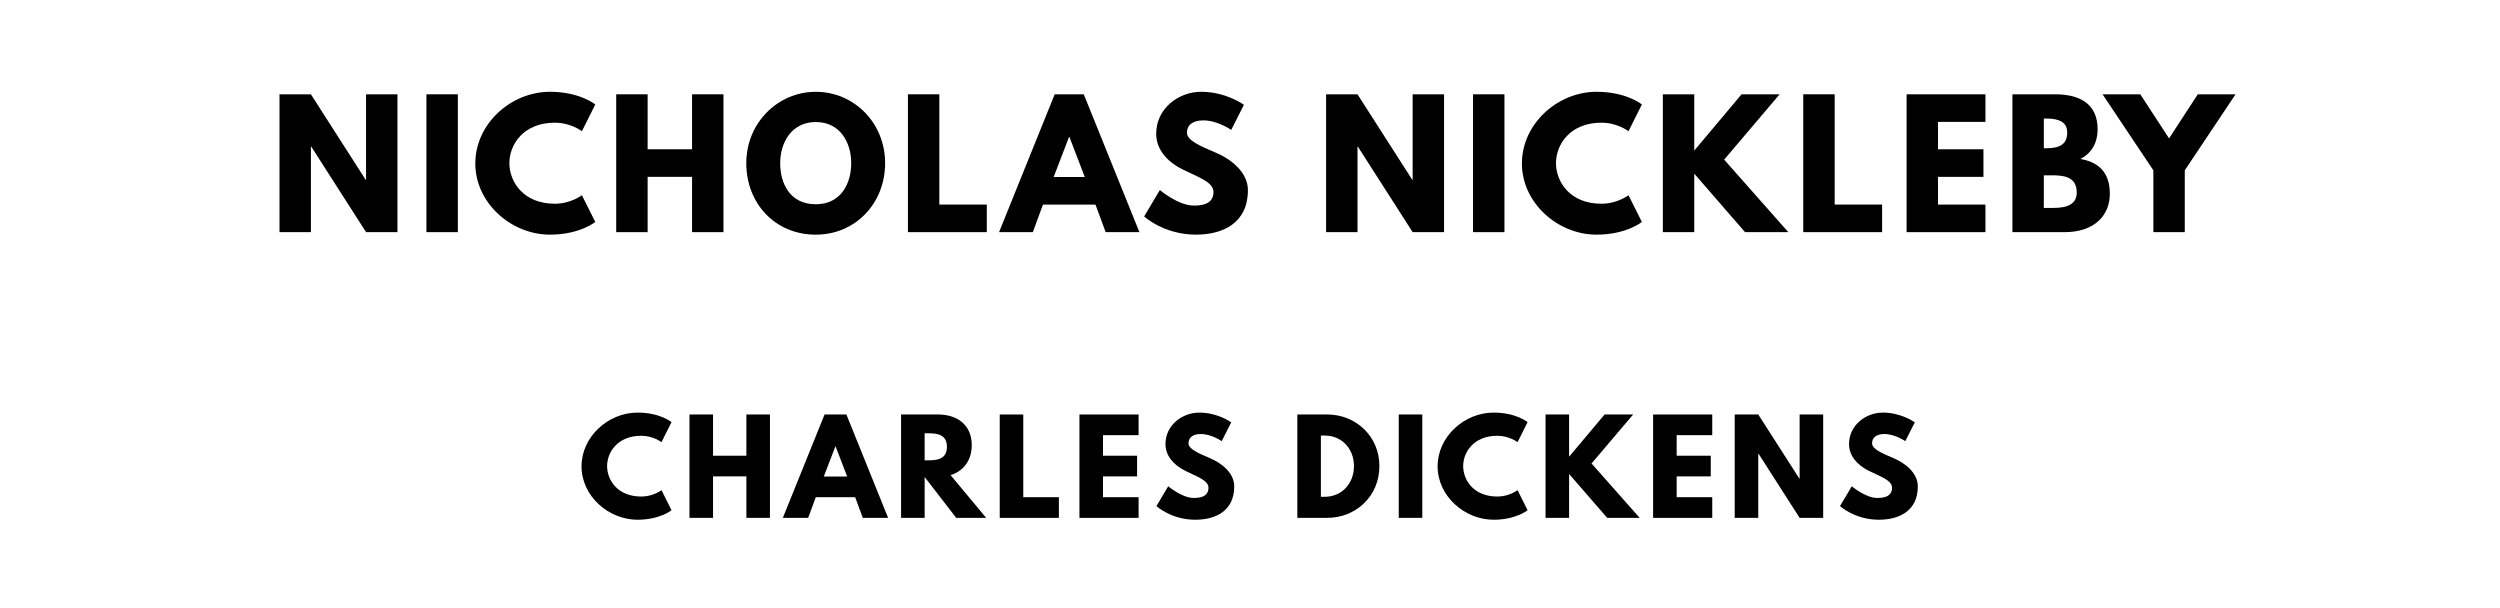
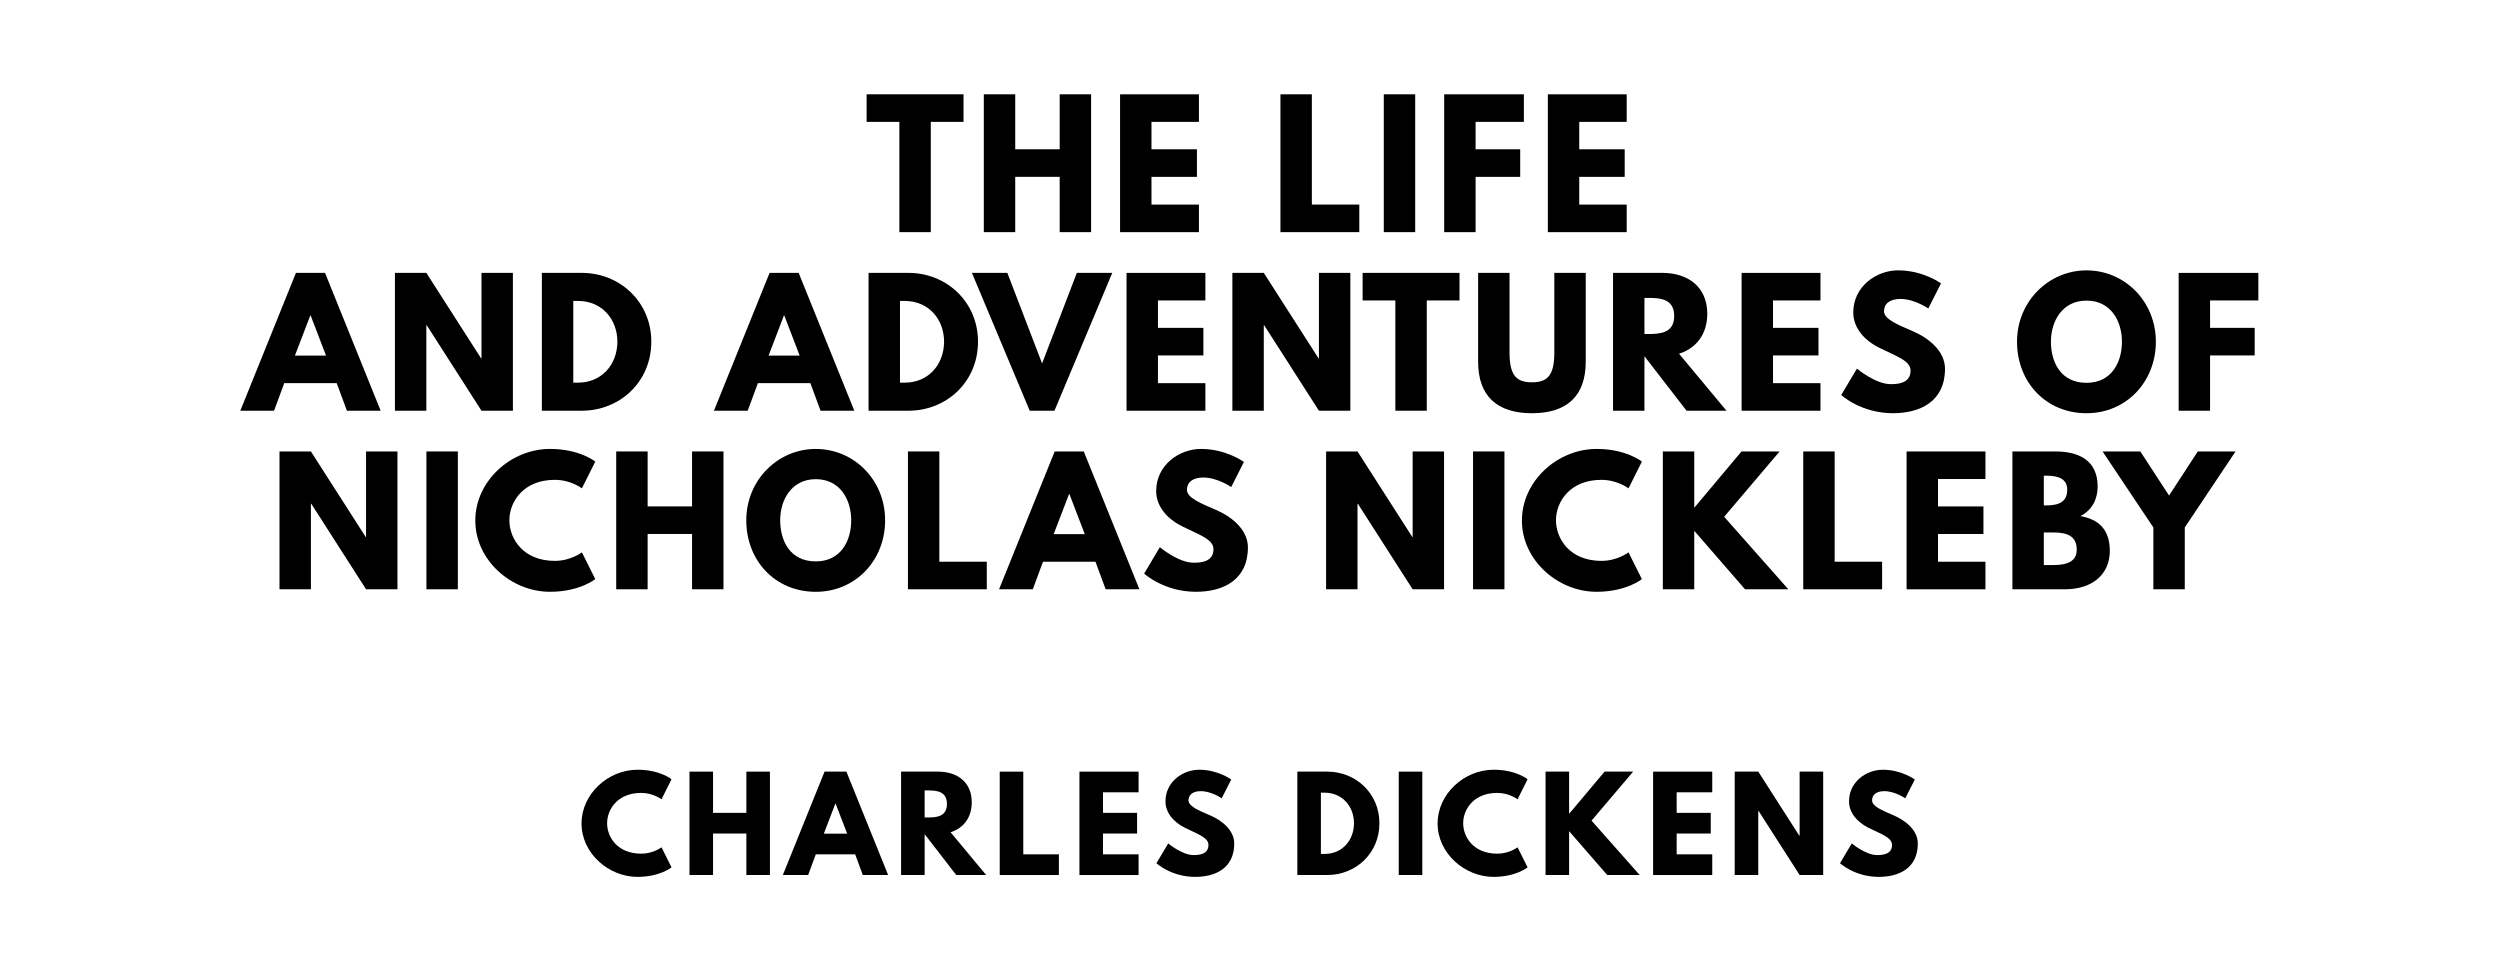
- <svg xmlns="http://www.w3.org/2000/svg" version="1.1" viewBox="0 0 1400 340">
+ <svg xmlns="http://www.w3.org/2000/svg" version="1.1" viewBox="0 0 1400 540">
+   <g aria-label="THE LIFE">
+     <path d="M485.31,68.25l0.00-15.44l54.27,0.00l0.00,15.44l-18.34,0.00l0.00,61.75l-17.59,0.00l0.00-61.75l-18.34,0.00z" />
+     <path d="M568.53,99.03l0.00,30.97l-17.59,0.00l0.00-77.19l17.59,0.00l0.00,30.78l24.89,0.00l0.00-30.78l17.59,0.00l0.00,77.19l-17.59,0.00l0.00-30.97l-24.89,0.00z" />
+     <path d="M671.40,52.81l0.00,15.44l-26.57,0.00l0.00,15.35l25.45,0.00l0.00,15.44l-25.45,0.00l0.00,15.53l26.57,0.00l0.00,15.44l-44.16,0.00l0.00-77.19l44.16,0.00z" />
+     <path d="M734.64,52.81l0.00,61.75l26.57,0.00l0.00,15.44l-44.16,0.00l0.00-77.19l17.59,0.00z" />
+     <path d="M792.51,52.81l0.00,77.19l-17.59,0.00l0.00-77.19l17.59,0.00z" />
+     <path d="M853.37,52.81l0.00,15.44l-27.04,0.00l0.00,15.35l24.98,0.00l0.00,15.44l-24.98,0.00l0.00,30.97l-17.59,0.00l0.00-77.19l44.63,0.00z" />
+     <path d="M910.95,52.81l0.00,15.44l-26.57,0.00l0.00,15.35l25.45,0.00l0.00,15.44l-25.45,0.00l0.00,15.53l26.57,0.00l0.00,15.44l-44.16,0.00l0.00-77.19l44.16,0.00z" />
+   </g>
+   <g aria-label="AND ADVENTURES OF">
+     <path d="M182.01,152.81l31.16,77.19l-18.90,0.00l-5.71-15.44l-29.38,0.00l-5.71,15.44l-18.90,0.00l31.16-77.19l16.28,0.00z  M182.57,199.12l-8.61-22.46l-0.19,0.00l-8.61,22.46l17.40,0.00z" />
+     <path d="M238.75,182.09l0.00,47.91l-17.59,0.00l0.00-77.19l17.59,0.00l30.69,47.91l0.19,0.00l0.00-47.91l17.59,0.00l0.00,77.19l-17.59,0.00l-30.69-47.91l-0.19,0.00z" />
+     <path d="M303.45,152.81l22.36,0.00c21.15,0.00,38.92,16.09,38.92,38.55c0.00,22.55-17.68,38.64-38.92,38.64l-22.36,0.00l0.00-77.19z  M321.04,214.28l2.71,0.00c13.01,0.00,21.89-9.92,21.99-22.83c0.00-12.91-8.89-22.92-21.99-22.92l-2.71,0.00l0.00,45.75z" />
+     <path d="M447.25,152.81l31.16,77.19l-18.90,0.00l-5.71-15.44l-29.38,0.00l-5.71,15.44l-18.90,0.00l31.16-77.19l16.28,0.00z  M447.81,199.12l-8.61-22.46l-0.19,0.00l-8.61,22.46l17.40,0.00z" />
+     <path d="M486.40,152.81l22.36,0.00c21.15,0.00,38.92,16.09,38.92,38.55c0.00,22.55-17.68,38.64-38.92,38.64l-22.36,0.00l0.00-77.19z  M503.99,214.28l2.71,0.00c13.01,0.00,21.89-9.92,21.99-22.83c0.00-12.91-8.89-22.92-21.99-22.92l-2.71,0.00l0.00,45.75z" />
+     <path d="M576.64,230.00l-32.37-77.19l19.84,0.00l19.46,50.71l19.46-50.71l19.84,0.00l-32.37,77.19l-13.85,0.00z" />
+     <path d="M675.02,152.81l0.00,15.44l-26.57,0.00l0.00,15.35l25.45,0.00l0.00,15.44l-25.45,0.00l0.00,15.53l26.57,0.00l0.00,15.44l-44.16,0.00l0.00-77.19l44.16,0.00z" />
+     <path d="M707.72,182.09l0.00,47.91l-17.59,0.00l0.00-77.19l17.59,0.00l30.69,47.91l0.19,0.00l0.00-47.91l17.59,0.00l0.00,77.19l-17.59,0.00l-30.69-47.91l-0.19,0.00z" />
+     <path d="M763.06,168.25l0.00-15.44l54.27,0.00l0.00,15.44l-18.34,0.00l0.00,61.75l-17.59,0.00l0.00-61.75l-18.34,0.00z" />
+     <path d="M888.01,152.81l0.00,49.78c0.00,19.09-10.48,28.82-30.13,28.82s-30.13-9.73-30.13-28.82l0.00-49.78l17.59,0.00l0.00,44.63c0.00,12.91,3.93,16.65,12.54,16.65s12.54-3.74,12.54-16.65l0.00-44.63l17.59,0.00z" />
+     <path d="M903.30,152.81l27.60,0.00c14.32,0.00,25.17,7.77,25.17,22.92c0.00,11.60-6.36,19.37-15.81,22.36l26.57,31.91l-22.36,0.00l-23.58-30.50l0.00,30.50l-17.59,0.00l0.00-77.19z  M920.89,187.05l2.06,0.00c6.64,0.00,14.60-0.47,14.60-10.11s-7.95-10.11-14.60-10.11l-2.06,0.00l0.00,20.21z" />
+     <path d="M1019.46,152.81l0.00,15.44l-26.57,0.00l0.00,15.35l25.45,0.00l0.00,15.44l-25.45,0.00l0.00,15.53l26.57,0.00l0.00,15.44l-44.16,0.00l0.00-77.19l44.16,0.00z" />
+     <path d="M1063.01,151.40c14.04,0.00,23.95,7.30,23.95,7.30l-7.11,14.04s-7.67-5.33-15.63-5.33c-5.99,0.00-9.17,2.71-9.17,6.92c0.00,4.30,7.30,7.39,16.09,11.13c8.61,3.65,18.06,10.95,18.06,21.05c0.00,18.43-14.04,24.89-29.10,24.89c-18.06,0.00-29.01-10.20-29.01-10.20l8.80-14.78s10.29,8.70,18.90,8.70c3.84,0.00,11.13-0.37,11.13-7.58c0.00-5.61-8.23-8.14-17.40-12.73c-9.26-4.58-14.69-11.79-14.69-19.84c0.00-14.41,12.73-23.58,25.17-23.58z" />
+     <path d="M1129.53,191.36c0.00-22.55,17.68-39.95,38.92-39.95c21.43,0.00,38.83,17.40,38.83,39.95s-16.65,40.05-38.83,40.05c-22.83,0.00-38.92-17.50-38.92-40.05z  M1148.52,191.36c0.00,11.51,5.52,23.02,19.93,23.02c14.04,0.00,19.84-11.51,19.84-23.02s-6.18-23.02-19.84-23.02c-13.57,0.00-19.93,11.51-19.93,23.02z" />
+     <path d="M1264.68,152.81l0.00,15.44l-27.04,0.00l0.00,15.35l24.98,0.00l0.00,15.44l-24.98,0.00l0.00,30.97l-17.59,0.00l0.00-77.19l44.63,0.00z" />
+   </g>
  <g aria-label="NICHOLAS NICKLEBY">
-     <path d="M174.11,82.09l0.00,47.91l-17.59,0.00l0.00-77.19l17.59,0.00l30.69,47.91l0.19,0.00l0.00-47.91l17.59,0.00l0.00,77.19l-17.59,0.00l-30.69-47.91l-0.19,0.00z" />
-     <path d="M256.39,52.81l0.00,77.19l-17.59,0.00l0.00-77.19l17.59,0.00z" />
-     <path d="M310.70,114.09c8.98,0.00,15.16-4.77,15.16-4.77l7.49,14.97s-8.61,7.11-25.36,7.11c-21.80,0.00-41.82-17.78-41.82-39.86c0.00-22.18,19.93-40.14,41.82-40.14c16.75,0.00,25.36,7.11,25.36,7.11l-7.49,14.97s-6.18-4.77-15.16-4.77c-17.68,0.00-25.45,12.35-25.45,22.64c0.00,10.39,7.77,22.74,25.45,22.74z" />
-     <path d="M362.67,99.03l0.00,30.97l-17.59,0.00l0.00-77.19l17.59,0.00l0.00,30.78l24.89,0.00l0.00-30.78l17.59,0.00l0.00,77.19l-17.59,0.00l0.00-30.97l-24.89,0.00z" />
-     <path d="M417.92,91.36c0.00-22.55,17.68-39.95,38.92-39.95c21.43,0.00,38.83,17.40,38.83,39.95s-16.65,40.05-38.83,40.05c-22.83,0.00-38.92-17.50-38.92-40.05z  M436.91,91.36c0.00,11.51,5.52,23.02,19.93,23.02c14.04,0.00,19.84-11.51,19.84-23.02s-6.18-23.02-19.84-23.02c-13.57,0.00-19.93,11.51-19.93,23.02z" />
-     <path d="M526.03,52.81l0.00,61.75l26.57,0.00l0.00,15.44l-44.16,0.00l0.00-77.19l17.59,0.00z" />
-     <path d="M606.91,52.81l31.16,77.19l-18.90,0.00l-5.71-15.44l-29.38,0.00l-5.71,15.44l-18.90,0.00l31.16-77.19l16.28,0.00z  M607.47,99.12l-8.61-22.46l-0.19,0.00l-8.61,22.46l17.40,0.00z" />
-     <path d="M672.64,51.40c14.04,0.00,23.95,7.30,23.95,7.30l-7.11,14.04s-7.67-5.33-15.63-5.33c-5.99,0.00-9.17,2.71-9.17,6.92c0.00,4.30,7.30,7.39,16.09,11.13c8.61,3.65,18.06,10.95,18.06,21.05c0.00,18.43-14.04,24.89-29.10,24.89c-18.06,0.00-29.01-10.20-29.01-10.20l8.80-14.78s10.29,8.70,18.90,8.70c3.84,0.00,11.13-0.37,11.13-7.58c0.00-5.61-8.23-8.14-17.40-12.73c-9.26-4.58-14.69-11.79-14.69-19.84c0.00-14.41,12.73-23.58,25.17-23.58z" />
-     <path d="M760.20,82.09l0.00,47.91l-17.59,0.00l0.00-77.19l17.59,0.00l30.69,47.91l0.19,0.00l0.00-47.91l17.59,0.00l0.00,77.19l-17.59,0.00l-30.69-47.91l-0.19,0.00z" />
-     <path d="M842.49,52.81l0.00,77.19l-17.59,0.00l0.00-77.19l17.59,0.00z" />
-     <path d="M896.80,114.09c8.98,0.00,15.16-4.77,15.16-4.77l7.49,14.97s-8.61,7.11-25.36,7.11c-21.80,0.00-41.82-17.78-41.82-39.86c0.00-22.18,19.93-40.14,41.82-40.14c16.75,0.00,25.36,7.11,25.36,7.11l-7.49,14.97s-6.18-4.77-15.16-4.77c-17.68,0.00-25.45,12.35-25.45,22.64c0.00,10.39,7.77,22.74,25.45,22.74z" />
-     <path d="M1001.45,130.00l-24.23,0.00l-28.44-32.75l0.00,32.75l-17.59,0.00l0.00-77.19l17.59,0.00l0.00,31.53l26.48-31.53l21.33,0.00l-31.06,36.58z" />
-     <path d="M1027.41,52.81l0.00,61.75l26.57,0.00l0.00,15.44l-44.16,0.00l0.00-77.19l17.59,0.00z" />
-     <path d="M1111.85,52.81l0.00,15.44l-26.57,0.00l0.00,15.35l25.45,0.00l0.00,15.44l-25.45,0.00l0.00,15.53l26.57,0.00l0.00,15.44l-44.16,0.00l0.00-77.19l44.16,0.00z" />
-     <path d="M1126.95,52.81l23.95,0.00c13.29,0.00,23.77,4.96,23.77,19.65c0.00,7.11-3.09,13.19-9.64,16.56c9.64,1.68,16.47,7.02,16.47,19.46c0.00,12.73-9.26,21.52-25.26,21.52l-29.29,0.00l0.00-77.19z  M1144.54,83.03l1.40,0.00c7.58,0.00,11.70-2.34,11.70-8.80c0.00-5.52-4.02-7.86-11.70-7.86l-1.40,0.00l0.00,16.65z  M1144.54,116.43l5.52,0.00c8.33,0.00,12.91-2.53,12.91-8.61c0.00-7.11-4.58-9.64-12.91-9.64l-5.52,0.00l0.00,18.25z" />
-     <path d="M1177.43,52.81l21.15,0.00l16.09,24.70l16.09-24.70l21.15,0.00l-28.44,42.57l0.00,34.62l-17.59,0.00l0.00-34.62z" />
+     <path d="M174.11,282.09l0.00,47.91l-17.59,0.00l0.00-77.19l17.59,0.00l30.69,47.91l0.19,0.00l0.00-47.91l17.59,0.00l0.00,77.19l-17.59,0.00l-30.69-47.91l-0.19,0.00z" />
+     <path d="M256.39,252.81l0.00,77.19l-17.59,0.00l0.00-77.19l17.59,0.00z" />
+     <path d="M310.70,314.09c8.98,0.00,15.16-4.77,15.16-4.77l7.49,14.97s-8.61,7.11-25.36,7.11c-21.80,0.00-41.82-17.78-41.82-39.86c0.00-22.18,19.93-40.14,41.82-40.14c16.75,0.00,25.36,7.11,25.36,7.11l-7.49,14.97s-6.18-4.77-15.16-4.77c-17.68,0.00-25.45,12.35-25.45,22.64c0.00,10.39,7.77,22.74,25.45,22.74z" />
+     <path d="M362.67,299.03l0.00,30.97l-17.59,0.00l0.00-77.19l17.59,0.00l0.00,30.78l24.89,0.00l0.00-30.78l17.59,0.00l0.00,77.19l-17.59,0.00l0.00-30.97l-24.89,0.00z" />
+     <path d="M417.92,291.36c0.00-22.55,17.68-39.95,38.92-39.95c21.43,0.00,38.83,17.40,38.83,39.95s-16.65,40.05-38.83,40.05c-22.83,0.00-38.92-17.50-38.92-40.05z  M436.91,291.36c0.00,11.51,5.52,23.02,19.93,23.02c14.04,0.00,19.84-11.51,19.84-23.02s-6.18-23.02-19.84-23.02c-13.57,0.00-19.93,11.51-19.93,23.02z" />
+     <path d="M526.03,252.81l0.00,61.75l26.57,0.00l0.00,15.44l-44.16,0.00l0.00-77.19l17.59,0.00z" />
+     <path d="M606.91,252.81l31.16,77.19l-18.90,0.00l-5.71-15.44l-29.38,0.00l-5.71,15.44l-18.90,0.00l31.16-77.19l16.28,0.00z  M607.47,299.12l-8.61-22.46l-0.19,0.00l-8.61,22.46l17.40,0.00z" />
+     <path d="M672.64,251.40c14.04,0.00,23.95,7.30,23.95,7.30l-7.11,14.04s-7.67-5.33-15.63-5.33c-5.99,0.00-9.17,2.71-9.17,6.92c0.00,4.30,7.30,7.39,16.09,11.13c8.61,3.65,18.06,10.95,18.06,21.05c0.00,18.43-14.04,24.89-29.10,24.89c-18.06,0.00-29.01-10.20-29.01-10.20l8.80-14.78s10.29,8.70,18.90,8.70c3.84,0.00,11.13-0.37,11.13-7.58c0.00-5.61-8.23-8.14-17.40-12.73c-9.26-4.58-14.69-11.79-14.69-19.84c0.00-14.41,12.73-23.58,25.17-23.58z" />
+     <path d="M760.20,282.09l0.00,47.91l-17.59,0.00l0.00-77.19l17.59,0.00l30.69,47.91l0.19,0.00l0.00-47.91l17.59,0.00l0.00,77.19l-17.59,0.00l-30.69-47.91l-0.19,0.00z" />
+     <path d="M842.49,252.81l0.00,77.19l-17.59,0.00l0.00-77.19l17.59,0.00z" />
+     <path d="M896.80,314.09c8.98,0.00,15.16-4.77,15.16-4.77l7.49,14.97s-8.61,7.11-25.36,7.11c-21.80,0.00-41.82-17.78-41.82-39.86c0.00-22.18,19.93-40.14,41.82-40.14c16.75,0.00,25.36,7.11,25.36,7.11l-7.49,14.97s-6.18-4.77-15.16-4.77c-17.68,0.00-25.45,12.35-25.45,22.64c0.00,10.39,7.77,22.74,25.45,22.74z" />
+     <path d="M1001.45,330.00l-24.23,0.00l-28.44-32.75l0.00,32.75l-17.59,0.00l0.00-77.19l17.59,0.00l0.00,31.53l26.48-31.53l21.33,0.00l-31.06,36.58z" />
+     <path d="M1027.41,252.81l0.00,61.75l26.57,0.00l0.00,15.44l-44.16,0.00l0.00-77.19l17.59,0.00z" />
+     <path d="M1111.85,252.81l0.00,15.44l-26.57,0.00l0.00,15.35l25.45,0.00l0.00,15.44l-25.45,0.00l0.00,15.53l26.57,0.00l0.00,15.44l-44.16,0.00l0.00-77.19l44.16,0.00z" />
+     <path d="M1126.95,252.81l23.95,0.00c13.29,0.00,23.77,4.96,23.77,19.65c0.00,7.11-3.09,13.19-9.64,16.56c9.64,1.68,16.47,7.02,16.47,19.46c0.00,12.73-9.26,21.52-25.26,21.52l-29.29,0.00l0.00-77.19z  M1144.54,283.03l1.40,0.00c7.58,0.00,11.70-2.34,11.70-8.80c0.00-5.52-4.02-7.86-11.70-7.86l-1.40,0.00l0.00,16.65z  M1144.54,316.43l5.52,0.00c8.33,0.00,12.91-2.53,12.91-8.61c0.00-7.11-4.58-9.64-12.91-9.64l-5.52,0.00l0.00,18.25z" />
+     <path d="M1177.43,252.81l21.15,0.00l16.09,24.70l16.09-24.70l21.15,0.00l-28.44,42.57l0.00,34.62l-17.59,0.00l0.00-34.62z" />
  </g>
  <g aria-label="CHARLES DICKENS">
-     <path d="M359.07,278.07c6.74,0.00,11.37-3.58,11.37-3.58l5.61,11.23s-6.46,5.33-19.02,5.33c-16.35,0.00-31.37-13.33-31.37-29.89c0.00-16.63,14.95-30.11,31.37-30.11c12.56,0.00,19.02,5.33,19.02,5.33l-5.61,11.23s-4.63-3.58-11.37-3.58c-13.26,0.00-19.09,9.26-19.09,16.98c0.00,7.79,5.82,17.05,19.09,17.05z" />
-     <path d="M399.30,266.77l0.00,23.23l-13.19,0.00l0.00-57.89l13.19,0.00l0.00,23.09l18.67,0.00l0.00-23.09l13.19,0.00l0.00,57.89l-13.19,0.00l0.00-23.23l-18.67,0.00z" />
-     <path d="M473.98,232.11l23.37,57.89l-14.18,0.00l-4.28-11.58l-22.04,0.00l-4.28,11.58l-14.18,0.00l23.37-57.89l12.21,0.00z  M474.40,266.84l-6.46-16.84l-0.14,0.00l-6.46,16.84l13.05,0.00z" />
-     <path d="M504.60,232.11l20.70,0.00c10.74,0.00,18.88,5.82,18.88,17.19c0.00,8.70-4.77,14.53-11.86,16.77l19.93,23.93l-16.77,0.00l-17.68-22.88l0.00,22.88l-13.19,0.00l0.00-57.89z  M517.79,257.79l1.54,0.00c4.98,0.00,10.95-0.35,10.95-7.58s-5.96-7.58-10.95-7.58l-1.54,0.00l0.00,15.16z" />
-     <path d="M573.04,232.11l0.00,46.32l19.93,0.00l0.00,11.58l-33.12,0.00l0.00-57.89l13.19,0.00z" />
-     <path d="M637.61,232.11l0.00,11.58l-19.93,0.00l0.00,11.51l19.09,0.00l0.00,11.58l-19.09,0.00l0.00,11.65l19.93,0.00l0.00,11.58l-33.12,0.00l0.00-57.89l33.12,0.00z" />
-     <path d="M671.53,231.05c10.53,0.00,17.96,5.47,17.96,5.47l-5.33,10.53s-5.75-4.00-11.72-4.00c-4.49,0.00-6.88,2.04-6.88,5.19c0.00,3.23,5.47,5.54,12.07,8.35c6.46,2.74,13.54,8.21,13.54,15.79c0.00,13.82-10.53,18.67-21.82,18.67c-13.54,0.00-21.75-7.65-21.75-7.65l6.60-11.09s7.72,6.53,14.18,6.53c2.88,0.00,8.35-0.28,8.35-5.68c0.00-4.21-6.18-6.11-13.05-9.54c-6.95-3.44-11.02-8.84-11.02-14.88c0.00-10.81,9.54-17.68,18.88-17.68z" />
-     <path d="M726.51,232.11l16.77,0.00c15.86,0.00,29.19,12.07,29.19,28.91c0.00,16.91-13.26,28.98-29.19,28.98l-16.77,0.00l0.00-57.89z  M739.70,278.21l2.04,0.00c9.75,0.00,16.42-7.44,16.49-17.12c0.00-9.68-6.67-17.19-16.49-17.19l-2.04,0.00l0.00,34.32z" />
-     <path d="M796.49,232.11l0.00,57.89l-13.19,0.00l0.00-57.89l13.19,0.00z" />
-     <path d="M838.47,278.07c6.74,0.00,11.37-3.58,11.37-3.58l5.61,11.23s-6.46,5.33-19.02,5.33c-16.35,0.00-31.37-13.33-31.37-29.89c0.00-16.63,14.95-30.11,31.37-30.11c12.56,0.00,19.02,5.33,19.02,5.33l-5.61,11.23s-4.63-3.58-11.37-3.58c-13.26,0.00-19.09,9.26-19.09,16.98c0.00,7.79,5.82,17.05,19.09,17.05z" />
-     <path d="M918.21,290.00l-18.18,0.00l-21.33-24.56l0.00,24.56l-13.19,0.00l0.00-57.89l13.19,0.00l0.00,23.65l19.86-23.65l16.00,0.00l-23.30,27.44z" />
-     <path d="M958.86,232.11l0.00,11.58l-19.93,0.00l0.00,11.51l19.09,0.00l0.00,11.58l-19.09,0.00l0.00,11.65l19.93,0.00l0.00,11.58l-33.12,0.00l0.00-57.89l33.12,0.00z" />
-     <path d="M984.63,254.07l0.00,35.93l-13.19,0.00l0.00-57.89l13.19,0.00l23.02,35.93l0.14,0.00l0.00-35.93l13.19,0.00l0.00,57.89l-13.19,0.00l-23.02-35.93l-0.14,0.00z" />
-     <path d="M1054.33,231.05c10.53,0.00,17.96,5.47,17.96,5.47l-5.33,10.53s-5.75-4.00-11.72-4.00c-4.49,0.00-6.88,2.04-6.88,5.19c0.00,3.23,5.47,5.54,12.07,8.35c6.46,2.74,13.54,8.21,13.54,15.79c0.00,13.82-10.53,18.67-21.82,18.67c-13.54,0.00-21.75-7.65-21.75-7.65l6.60-11.09s7.72,6.53,14.18,6.53c2.88,0.00,8.35-0.28,8.35-5.68c0.00-4.21-6.18-6.11-13.05-9.54c-6.95-3.44-11.02-8.84-11.02-14.88c0.00-10.81,9.54-17.68,18.88-17.68z" />
+     <path d="M359.07,478.07c6.74,0.00,11.37-3.58,11.37-3.58l5.61,11.23s-6.46,5.33-19.02,5.33c-16.35,0.00-31.37-13.33-31.37-29.89c0.00-16.63,14.95-30.11,31.37-30.11c12.56,0.00,19.02,5.33,19.02,5.33l-5.61,11.23s-4.63-3.58-11.37-3.58c-13.26,0.00-19.09,9.26-19.09,16.98c0.00,7.79,5.82,17.05,19.09,17.05z" />
+     <path d="M399.30,466.77l0.00,23.23l-13.19,0.00l0.00-57.89l13.19,0.00l0.00,23.09l18.67,0.00l0.00-23.09l13.19,0.00l0.00,57.89l-13.19,0.00l0.00-23.23l-18.67,0.00z" />
+     <path d="M473.98,432.11l23.37,57.89l-14.18,0.00l-4.28-11.58l-22.04,0.00l-4.28,11.58l-14.18,0.00l23.37-57.89l12.21,0.00z  M474.40,466.84l-6.46-16.84l-0.14,0.00l-6.46,16.84l13.05,0.00z" />
+     <path d="M504.60,432.11l20.70,0.00c10.74,0.00,18.88,5.82,18.88,17.19c0.00,8.70-4.77,14.53-11.86,16.77l19.93,23.93l-16.77,0.00l-17.68-22.88l0.00,22.88l-13.19,0.00l0.00-57.89z  M517.79,457.79l1.54,0.00c4.98,0.00,10.95-0.35,10.95-7.58s-5.96-7.58-10.95-7.58l-1.54,0.00l0.00,15.16z" />
+     <path d="M573.04,432.11l0.00,46.32l19.93,0.00l0.00,11.58l-33.12,0.00l0.00-57.89l13.19,0.00z" />
+     <path d="M637.61,432.11l0.00,11.58l-19.93,0.00l0.00,11.51l19.09,0.00l0.00,11.58l-19.09,0.00l0.00,11.65l19.93,0.00l0.00,11.58l-33.12,0.00l0.00-57.89l33.12,0.00z" />
+     <path d="M671.53,431.05c10.53,0.00,17.96,5.47,17.96,5.47l-5.33,10.53s-5.75-4.00-11.72-4.00c-4.49,0.00-6.88,2.04-6.88,5.19c0.00,3.23,5.47,5.54,12.07,8.35c6.46,2.74,13.54,8.21,13.54,15.79c0.00,13.82-10.53,18.67-21.82,18.67c-13.54,0.00-21.75-7.65-21.75-7.65l6.60-11.09s7.72,6.53,14.18,6.53c2.88,0.00,8.35-0.28,8.35-5.68c0.00-4.21-6.18-6.11-13.05-9.54c-6.95-3.44-11.02-8.84-11.02-14.88c0.00-10.81,9.54-17.68,18.88-17.68z" />
+     <path d="M726.51,432.11l16.77,0.00c15.86,0.00,29.19,12.07,29.19,28.91c0.00,16.91-13.26,28.98-29.19,28.98l-16.77,0.00l0.00-57.89z  M739.70,478.21l2.04,0.00c9.75,0.00,16.42-7.44,16.49-17.12c0.00-9.68-6.67-17.19-16.49-17.19l-2.04,0.00l0.00,34.32z" />
+     <path d="M796.49,432.11l0.00,57.89l-13.19,0.00l0.00-57.89l13.19,0.00z" />
+     <path d="M838.47,478.07c6.74,0.00,11.37-3.58,11.37-3.58l5.61,11.23s-6.46,5.33-19.02,5.33c-16.35,0.00-31.37-13.33-31.37-29.89c0.00-16.63,14.95-30.11,31.37-30.11c12.56,0.00,19.02,5.33,19.02,5.33l-5.61,11.23s-4.63-3.58-11.37-3.58c-13.26,0.00-19.09,9.26-19.09,16.98c0.00,7.79,5.82,17.05,19.09,17.05z" />
+     <path d="M918.21,490.00l-18.18,0.00l-21.33-24.56l0.00,24.56l-13.19,0.00l0.00-57.89l13.19,0.00l0.00,23.65l19.86-23.65l16.00,0.00l-23.30,27.44z" />
+     <path d="M958.86,432.11l0.00,11.58l-19.93,0.00l0.00,11.51l19.09,0.00l0.00,11.58l-19.09,0.00l0.00,11.65l19.93,0.00l0.00,11.58l-33.12,0.00l0.00-57.89l33.12,0.00z" />
+     <path d="M984.63,454.07l0.00,35.93l-13.19,0.00l0.00-57.89l13.19,0.00l23.02,35.93l0.14,0.00l0.00-35.93l13.19,0.00l0.00,57.89l-13.19,0.00l-23.02-35.93l-0.14,0.00z" />
+     <path d="M1054.33,431.05c10.53,0.00,17.96,5.47,17.96,5.47l-5.33,10.53s-5.75-4.00-11.72-4.00c-4.49,0.00-6.88,2.04-6.88,5.19c0.00,3.23,5.47,5.54,12.07,8.35c6.46,2.74,13.54,8.21,13.54,15.79c0.00,13.82-10.53,18.67-21.82,18.67c-13.54,0.00-21.75-7.65-21.75-7.65l6.60-11.09s7.72,6.53,14.18,6.53c2.88,0.00,8.35-0.28,8.35-5.68c0.00-4.21-6.18-6.11-13.05-9.54c-6.95-3.44-11.02-8.84-11.02-14.88c0.00-10.81,9.54-17.68,18.88-17.68z" />
  </g>
</svg>
